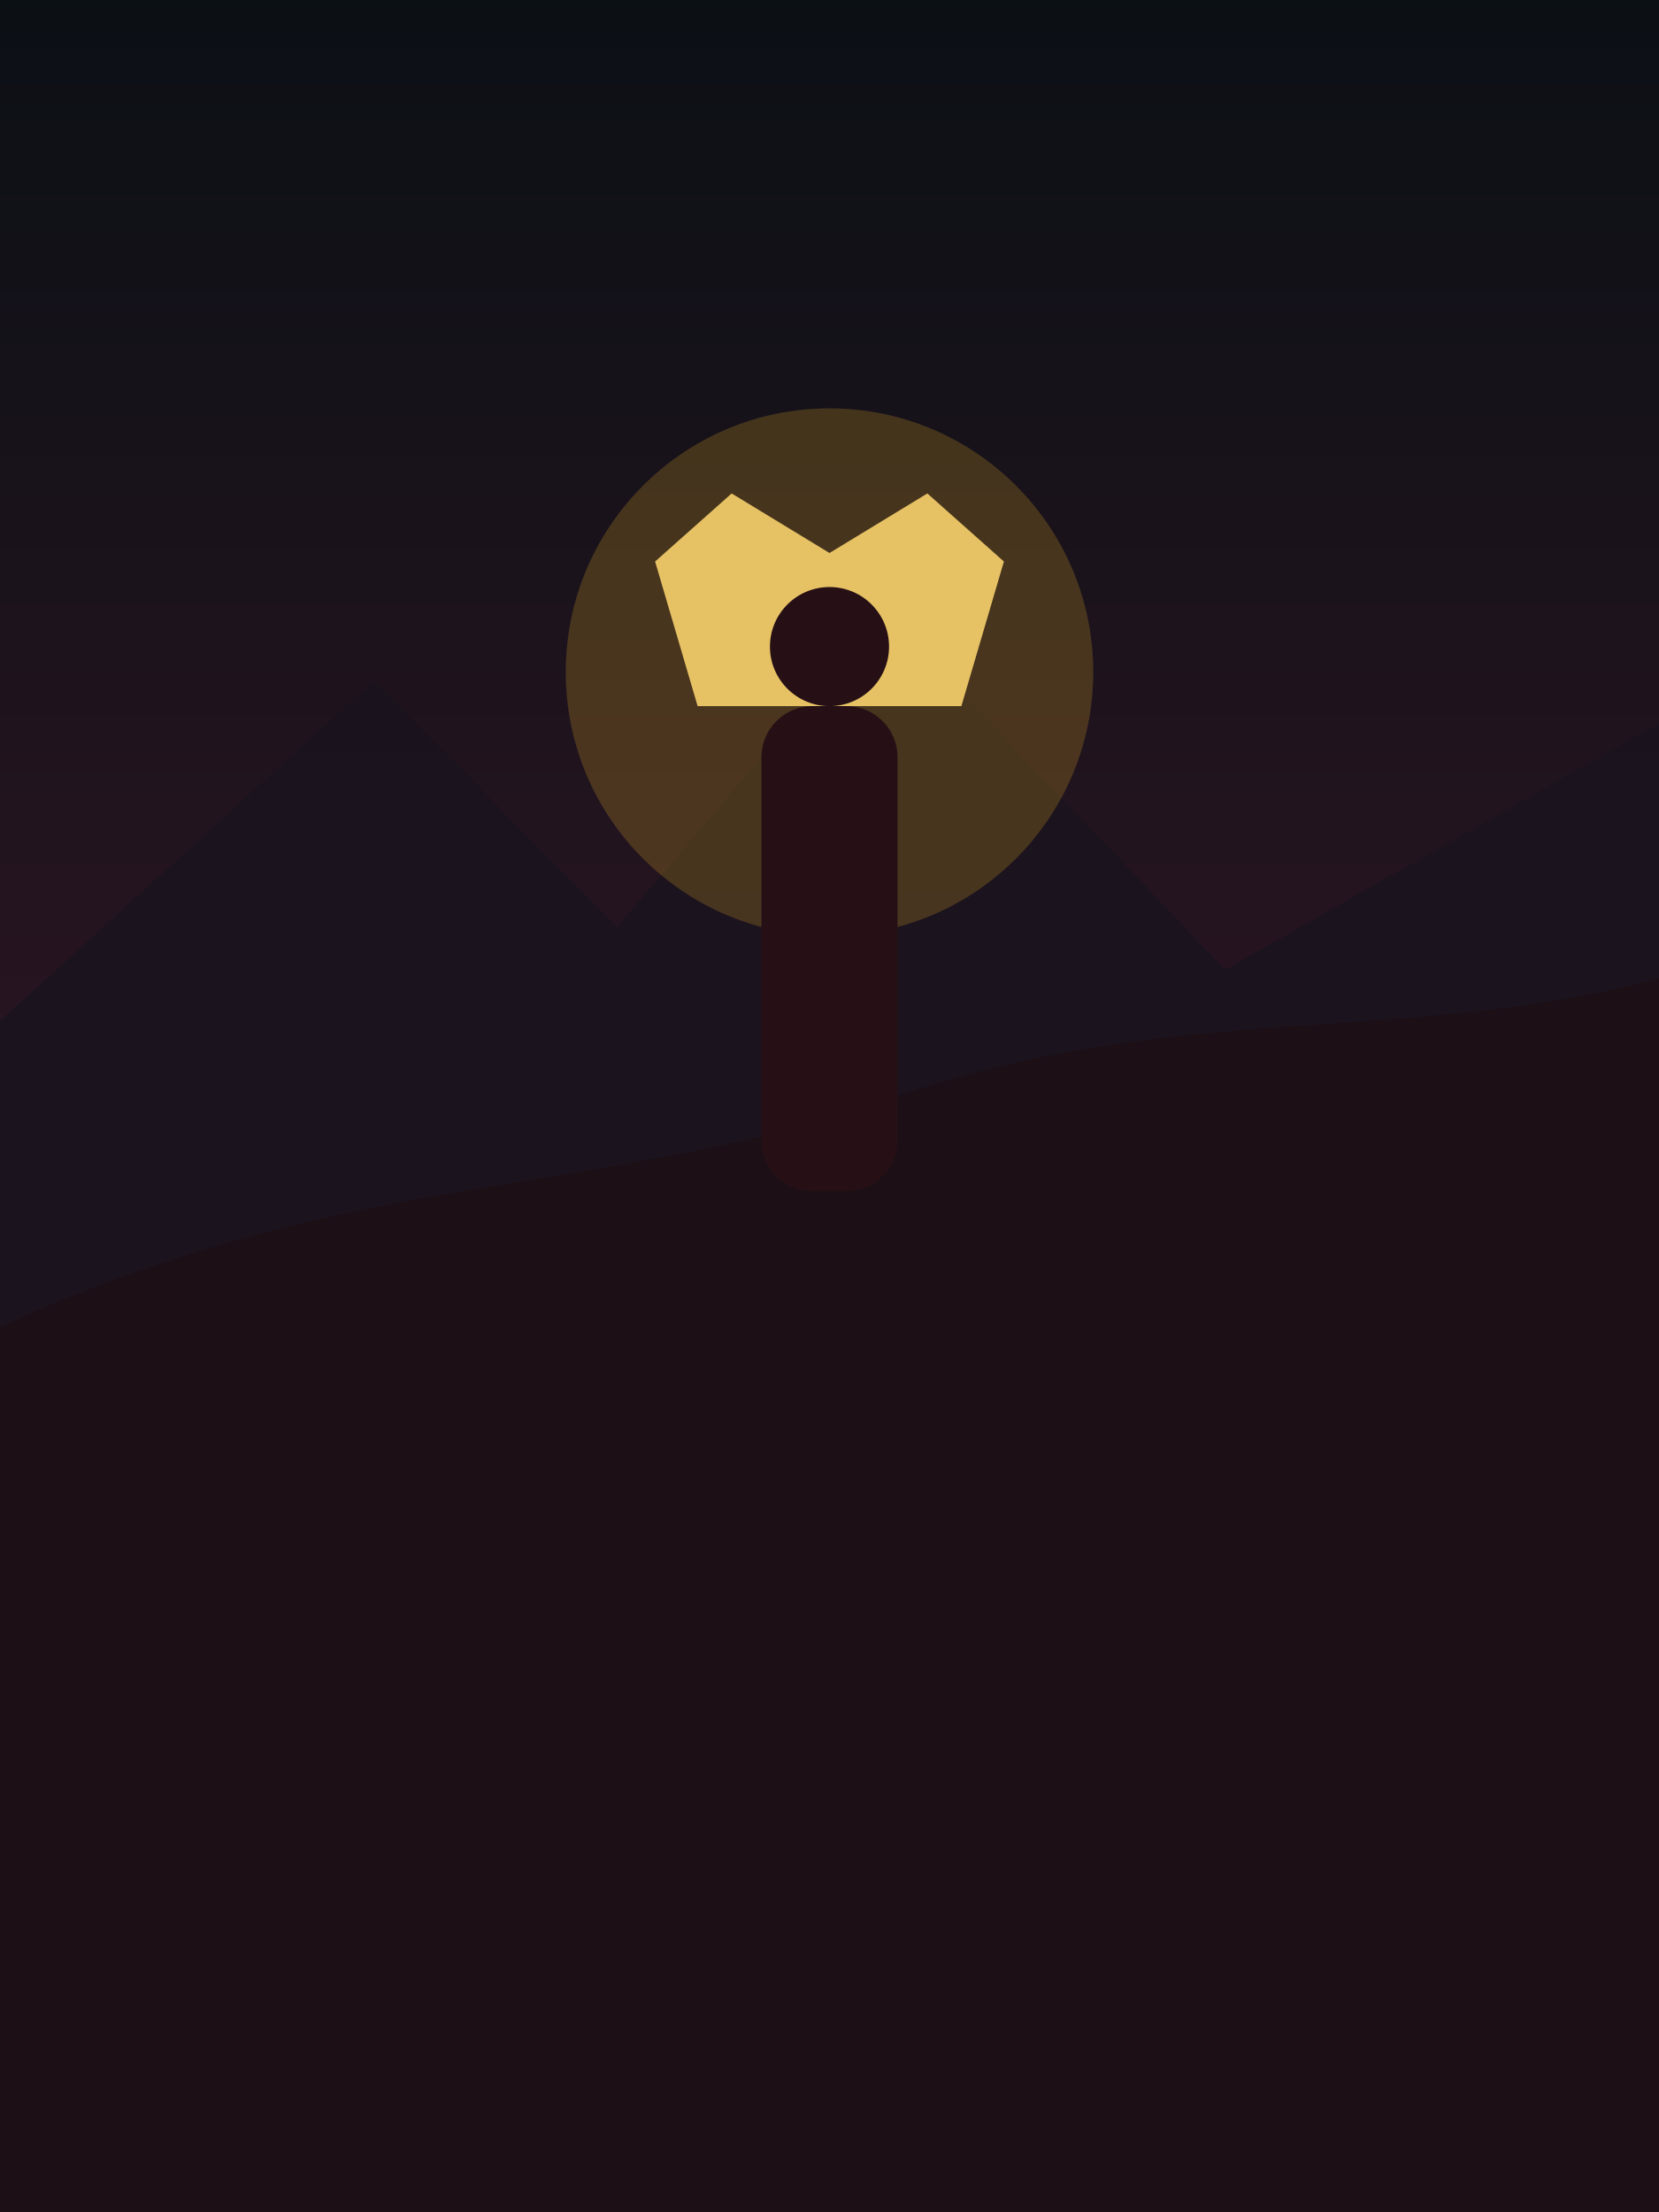
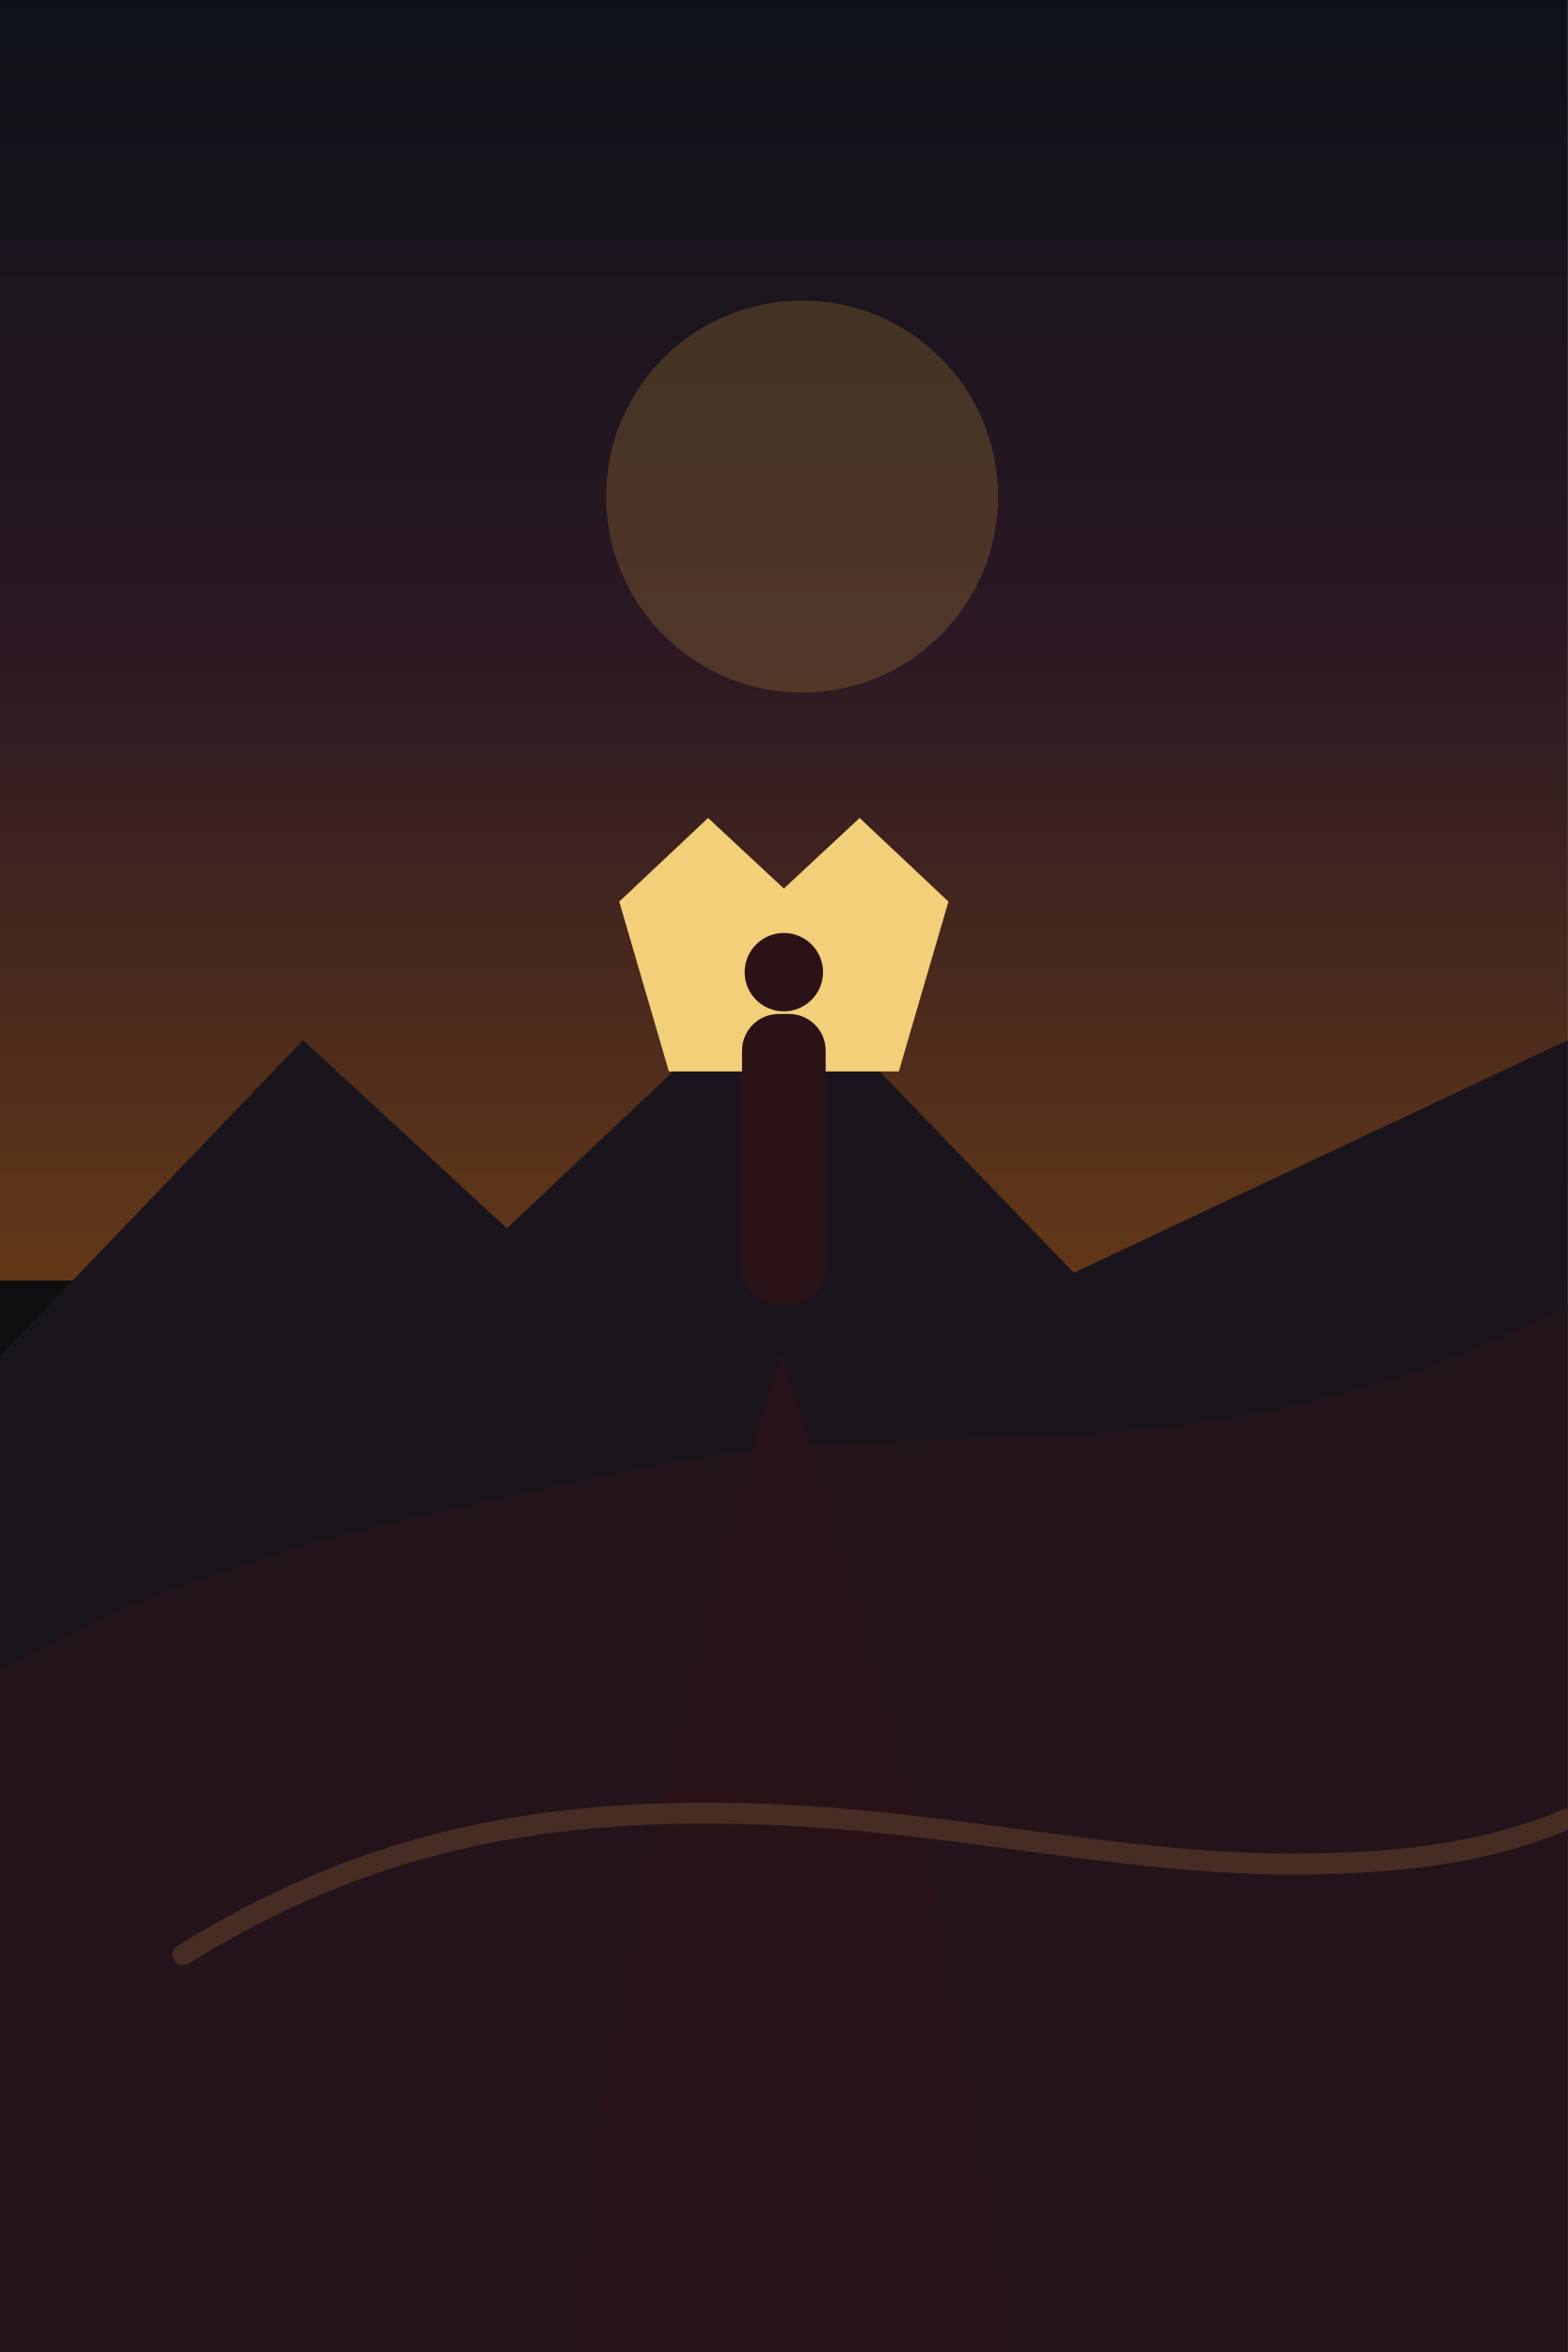
- <svg xmlns="http://www.w3.org/2000/svg" viewBox="0 0 390 520">
+ <svg xmlns="http://www.w3.org/2000/svg" width="1200" height="1800" viewBox="0 0 1200 1800" fill="none">
+   <rect width="1200" height="1800" fill="#100E11" />
+   <rect width="1200" height="980" fill="url(#sky)" />
+   <circle cx="614" cy="380" r="150" fill="#F8BF42" fill-opacity=".18" />
+   <path d="M0 1038L232 796L388 940L598 742L822 974L1200 796V1800H0V1038Z" fill="#1A151D" />
+   <path d="M0 1278C166 1186 314 1162 480 1126C654 1088 822 1114 980 1078C1072 1058 1148 1028 1200 998V1800H0V1278Z" fill="#23131A" />
+   <path d="M438 1800C470 1480 534 1244 598 1036C664 1240 734 1478 774 1800H438Z" fill="#291217" />
+   <path d="M474 690L542 626L600 680L658 626L726 690L688 820H512L474 690Z" fill="#F2CF78" />
+   <circle cx="600" cy="744" r="30" fill="#2B1217" />
+   <rect x="568" y="776" width="64" height="222" rx="28" fill="#2B1217" />
+   <path d="M140 1496C278 1410 412 1384 570 1388C736 1392 870 1432 1022 1426C1090 1424 1148 1414 1200 1392" stroke="#462C23" stroke-width="16" stroke-linecap="round" />
  <defs>
-     <linearGradient id="bg" x1="0" y1="0" x2="0" y2="1">
-       <stop offset="0%" stop-color="#0b1015" />
-       <stop offset="50%" stop-color="#291522" />
-       <stop offset="100%" stop-color="#5e3417" />
+     <linearGradient id="sky" x1="600" y1="0" x2="600" y2="980" gradientUnits="userSpaceOnUse">
+       <stop stop-color="#0E1218" />
+       <stop offset=".5" stop-color="#2B1824" />
+       <stop offset="1" stop-color="#633817" />
    </linearGradient>
  </defs>
-   <rect width="390" height="520" fill="url(#bg)" />
-   <path d="M0 240 L88 160 L145 218 L208 144 L288 228 L390 170 L390 520 L0 520 Z" fill="#1a131d" opacity=".95" />
-   <path d="M0 312 C82 274 142 282 210 258 C276 235 330 246 390 230 L390 520 L0 520 Z" fill="#1c1016" />
-   <circle cx="195" cy="158" r="62" fill="#fbbf24" opacity=".2" />
-   <path d="M154 132 L172 116 L195 130 L218 116 L236 132 L226 166 H164 Z" fill="#f8d16d" opacity=".9" />
-   <rect x="179" y="166" width="32" height="114" rx="12" fill="#261015" />
-   <circle cx="195" cy="152" r="14" fill="#261015" />
</svg>
